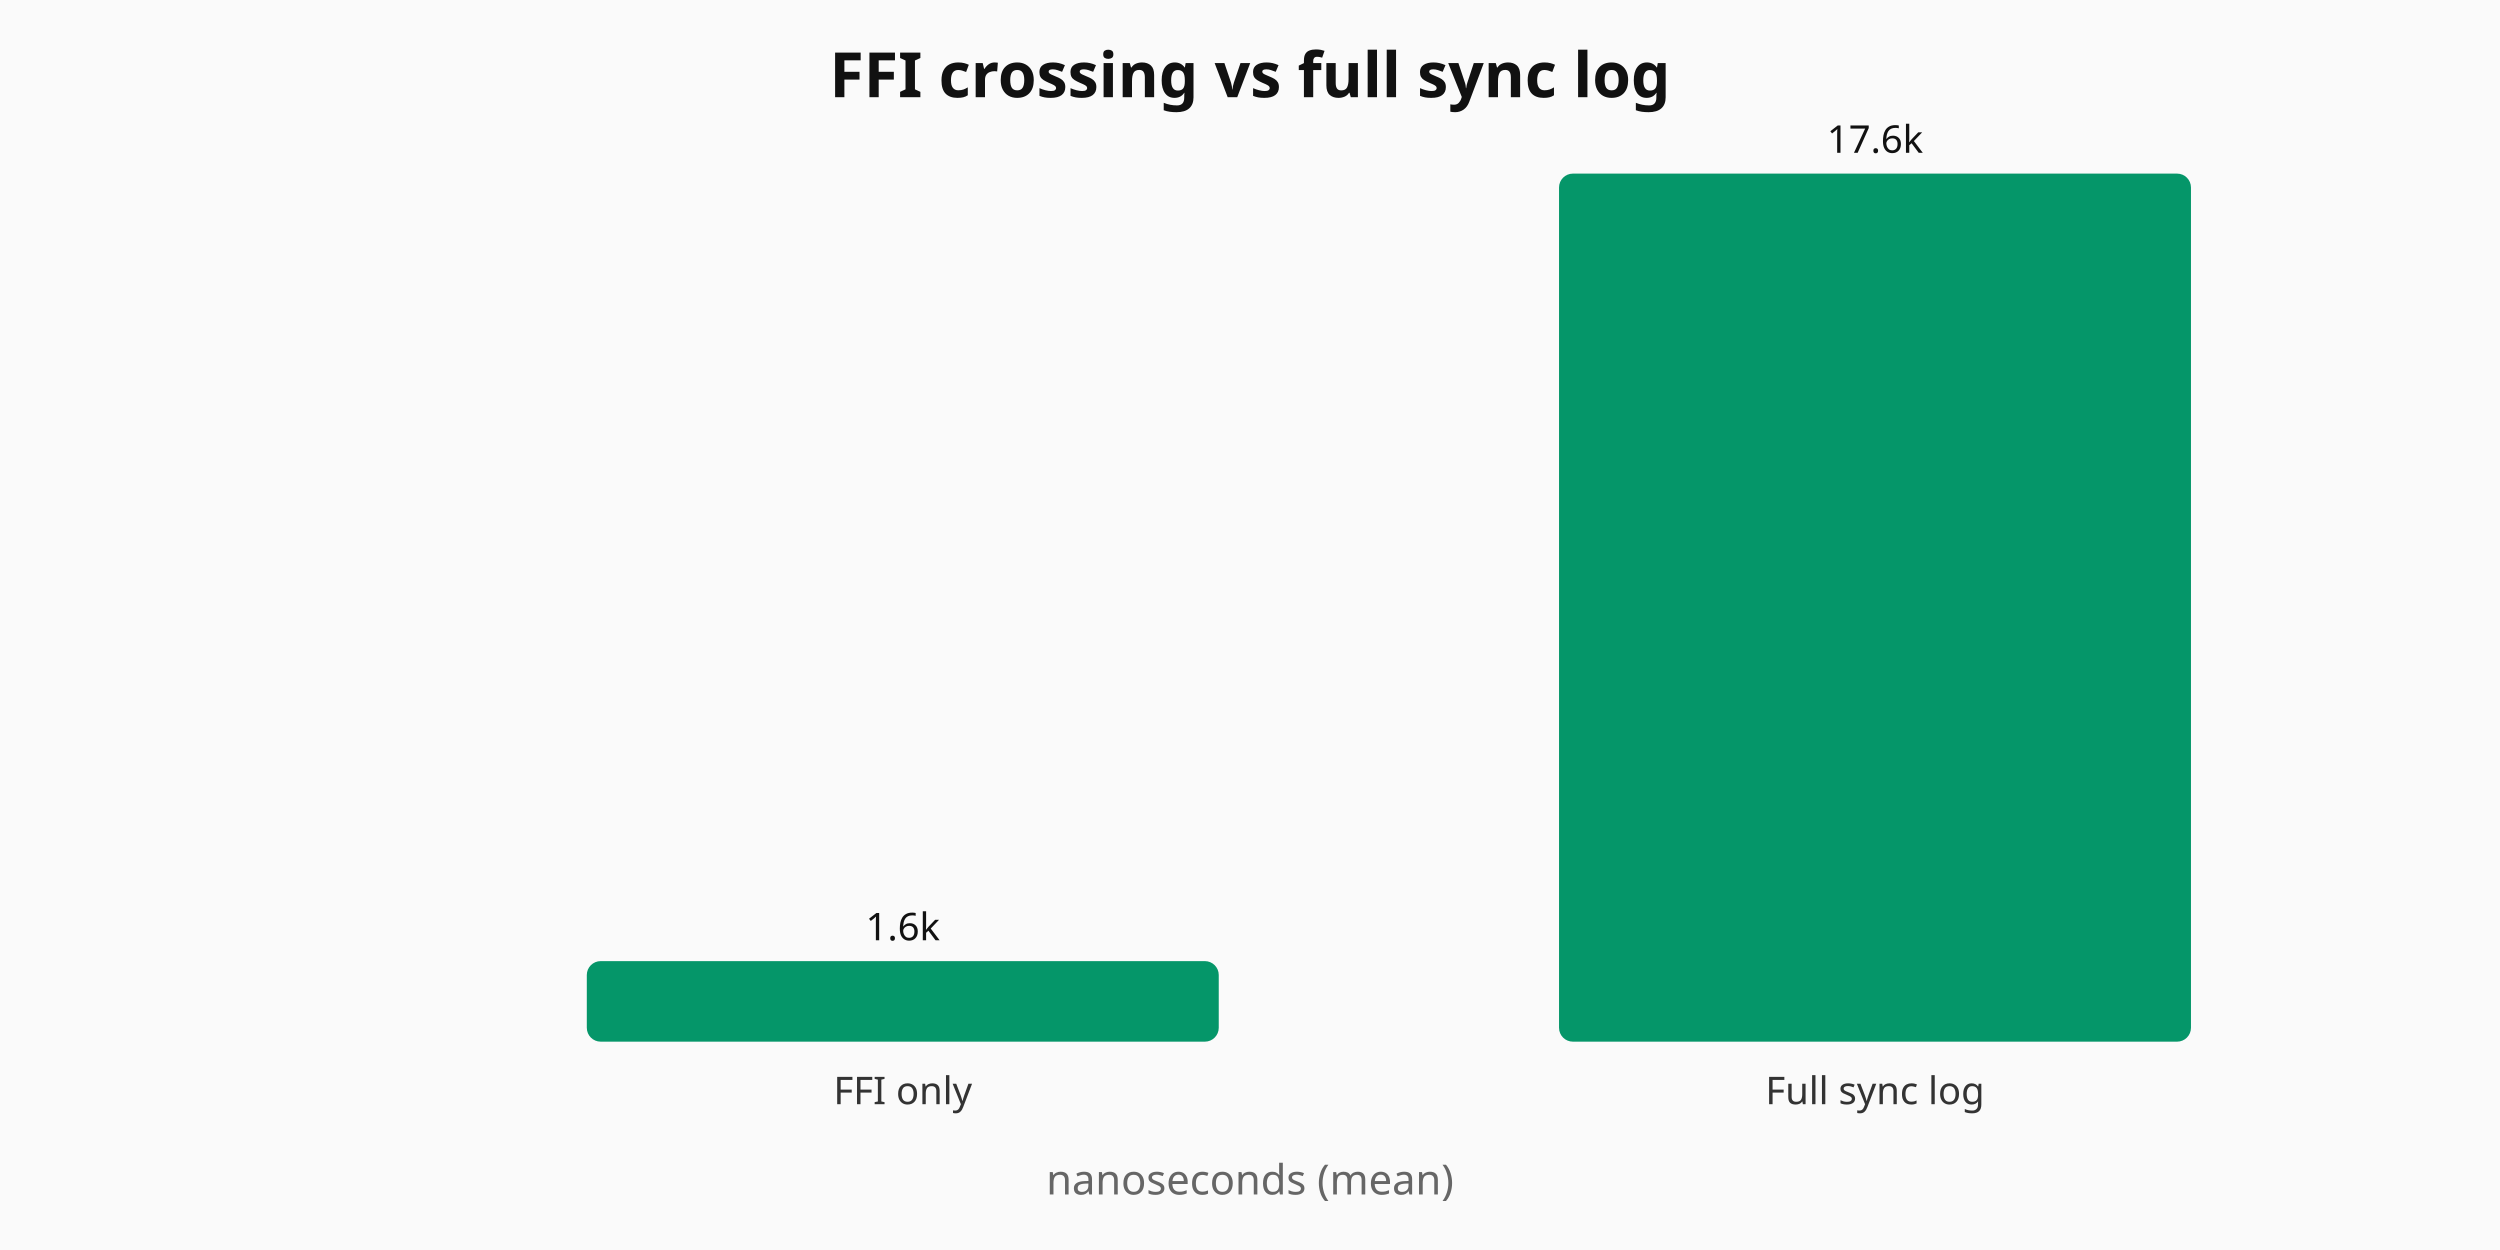
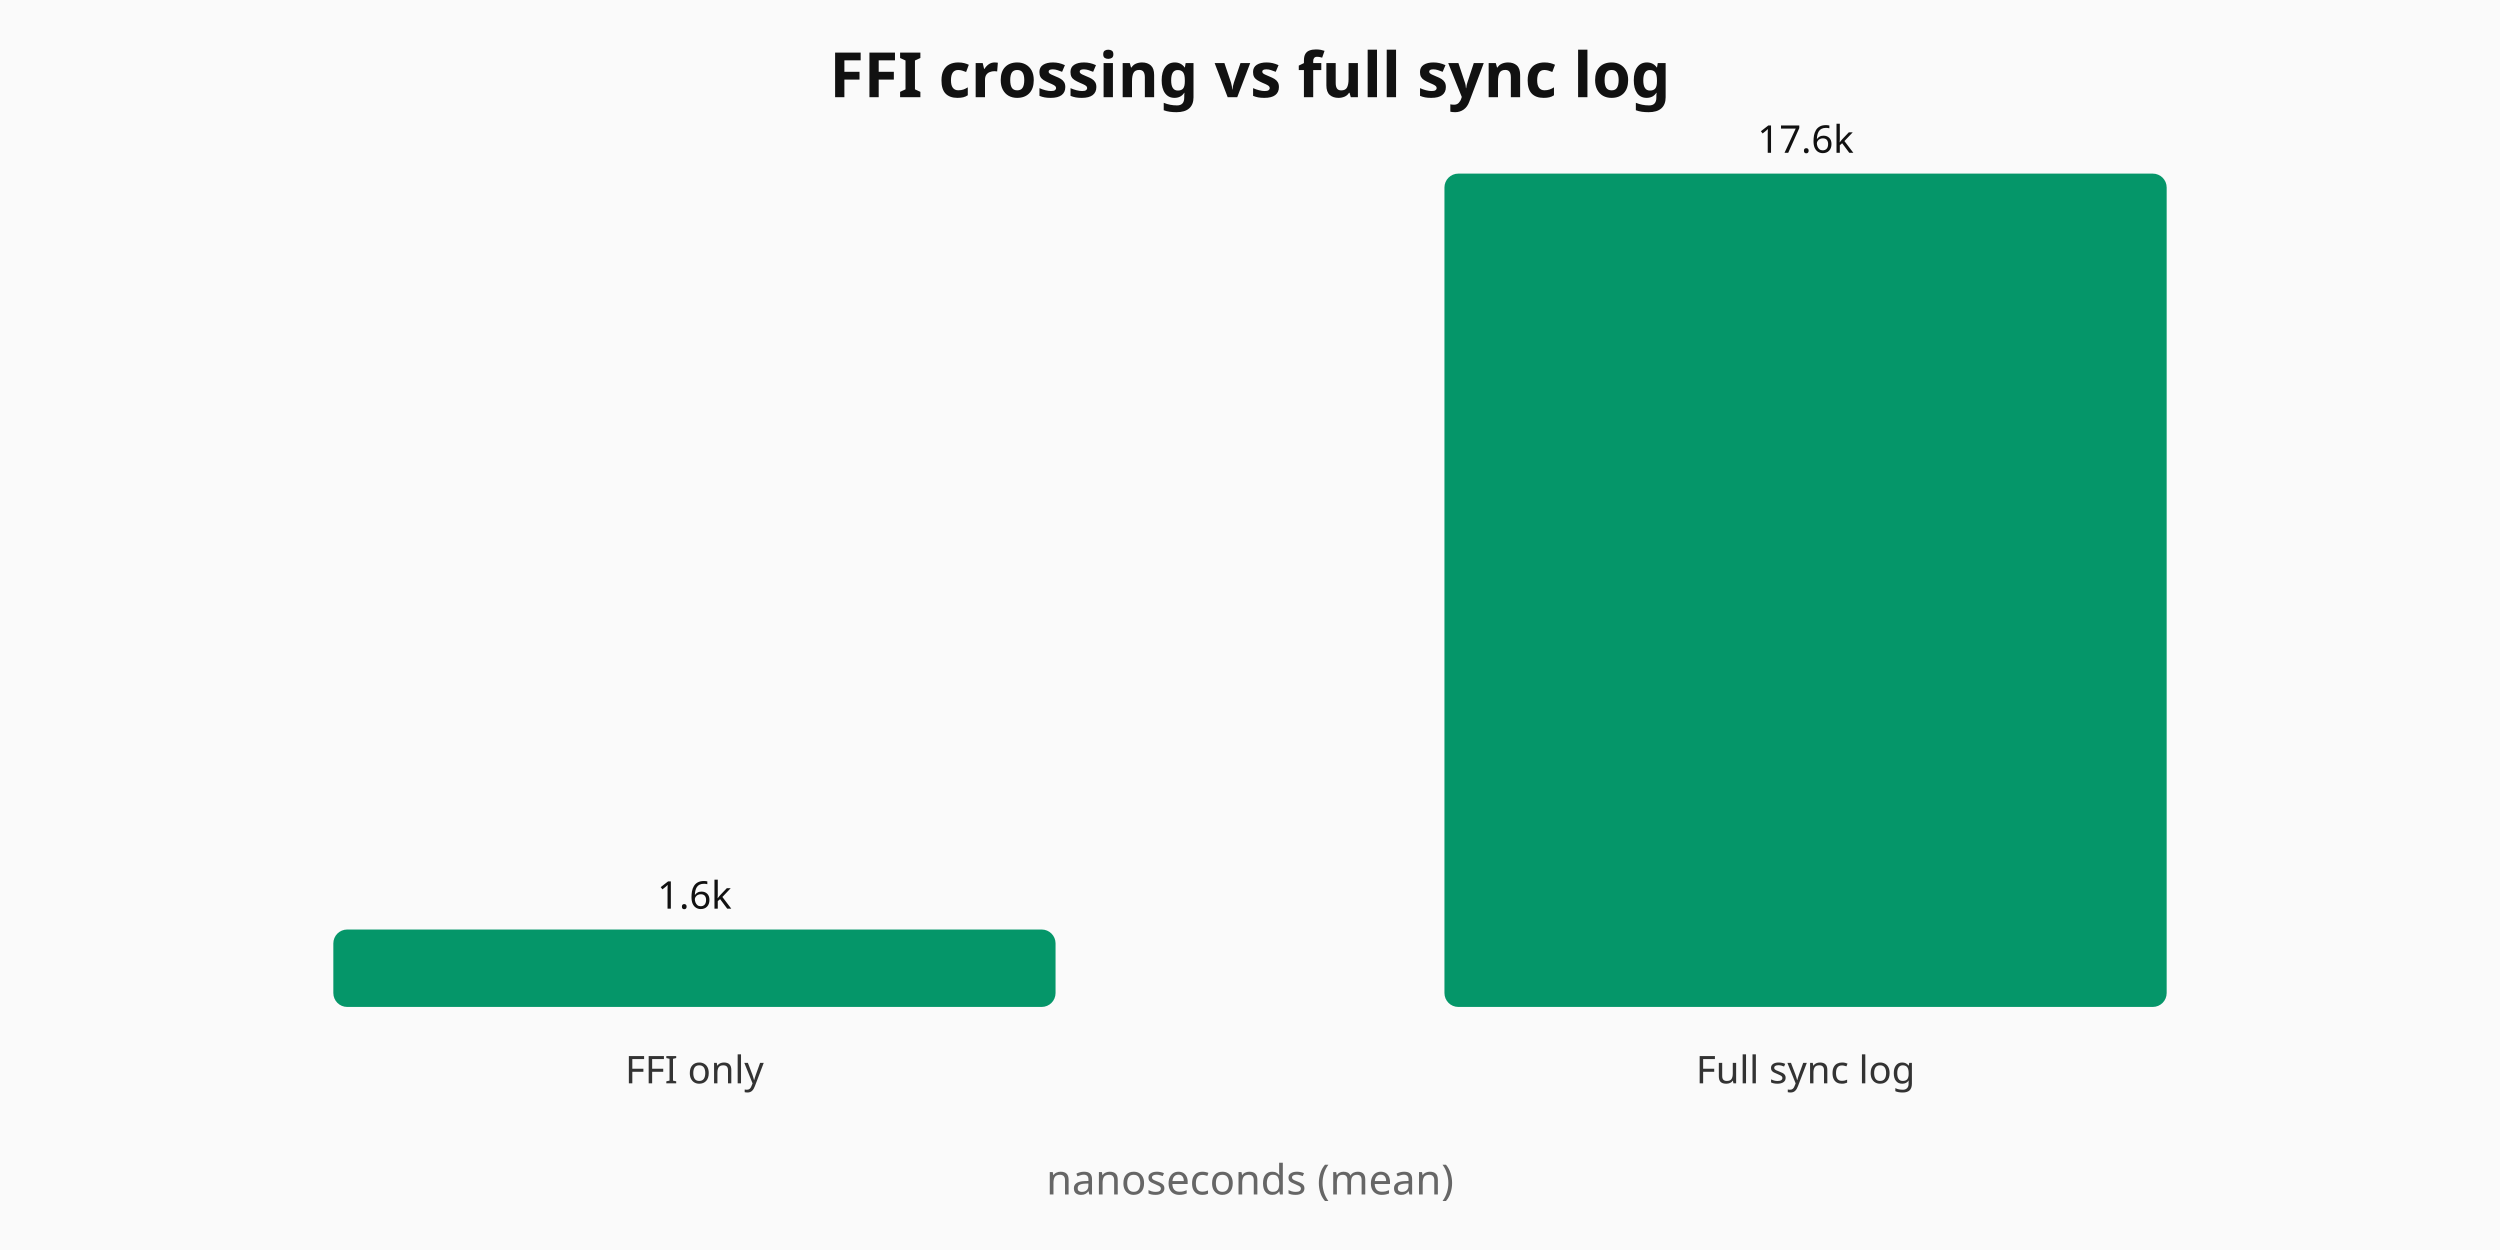
<svg xmlns="http://www.w3.org/2000/svg" width="720" height="360" font-family="Segoe UI, system-ui, sans-serif">
  <rect width="100%" height="100%" fill="#fafafa" />
  <text x="360.0" y="28" text-anchor="middle" font-size="18" font-weight="600" fill="#111">FFI crossing vs full sync log</text>
  <text x="360.0" y="344" text-anchor="middle" font-size="12" fill="#666">nanoseconds (mean)</text>
-   <rect x="169.0" y="276.8" width="182.0" height="23.2" fill="#059669" rx="4" />
-   <text x="260.0" y="318" text-anchor="middle" font-size="11" fill="#333">FFI only</text>
-   <text x="260.0" y="270.8" text-anchor="middle" font-size="11" fill="#111">1.6k</text>
-   <rect x="449.0" y="50.0" width="182.0" height="250.0" fill="#059669" rx="4" />
-   <text x="540.0" y="318" text-anchor="middle" font-size="11" fill="#333">Full sync log</text>
-   <text x="540.0" y="44.0" text-anchor="middle" font-size="11" fill="#111">17.6k</text>
+   <rect x="96.0" y="267.7" width="208.0" height="22.3" fill="#059669" rx="4" />
+   <text x="200.0" y="312" text-anchor="middle" font-size="11" fill="#333">FFI only</text>
+   <text x="200.0" y="261.7" text-anchor="middle" font-size="11" fill="#111">1.6k</text>
+   <rect x="416.0" y="50.0" width="208.0" height="240.0" fill="#059669" rx="4" />
+   <text x="520.0" y="312" text-anchor="middle" font-size="11" fill="#333">Full sync log</text>
+   <text x="520.0" y="44.0" text-anchor="middle" font-size="11" fill="#111">17.6k</text>
</svg>
